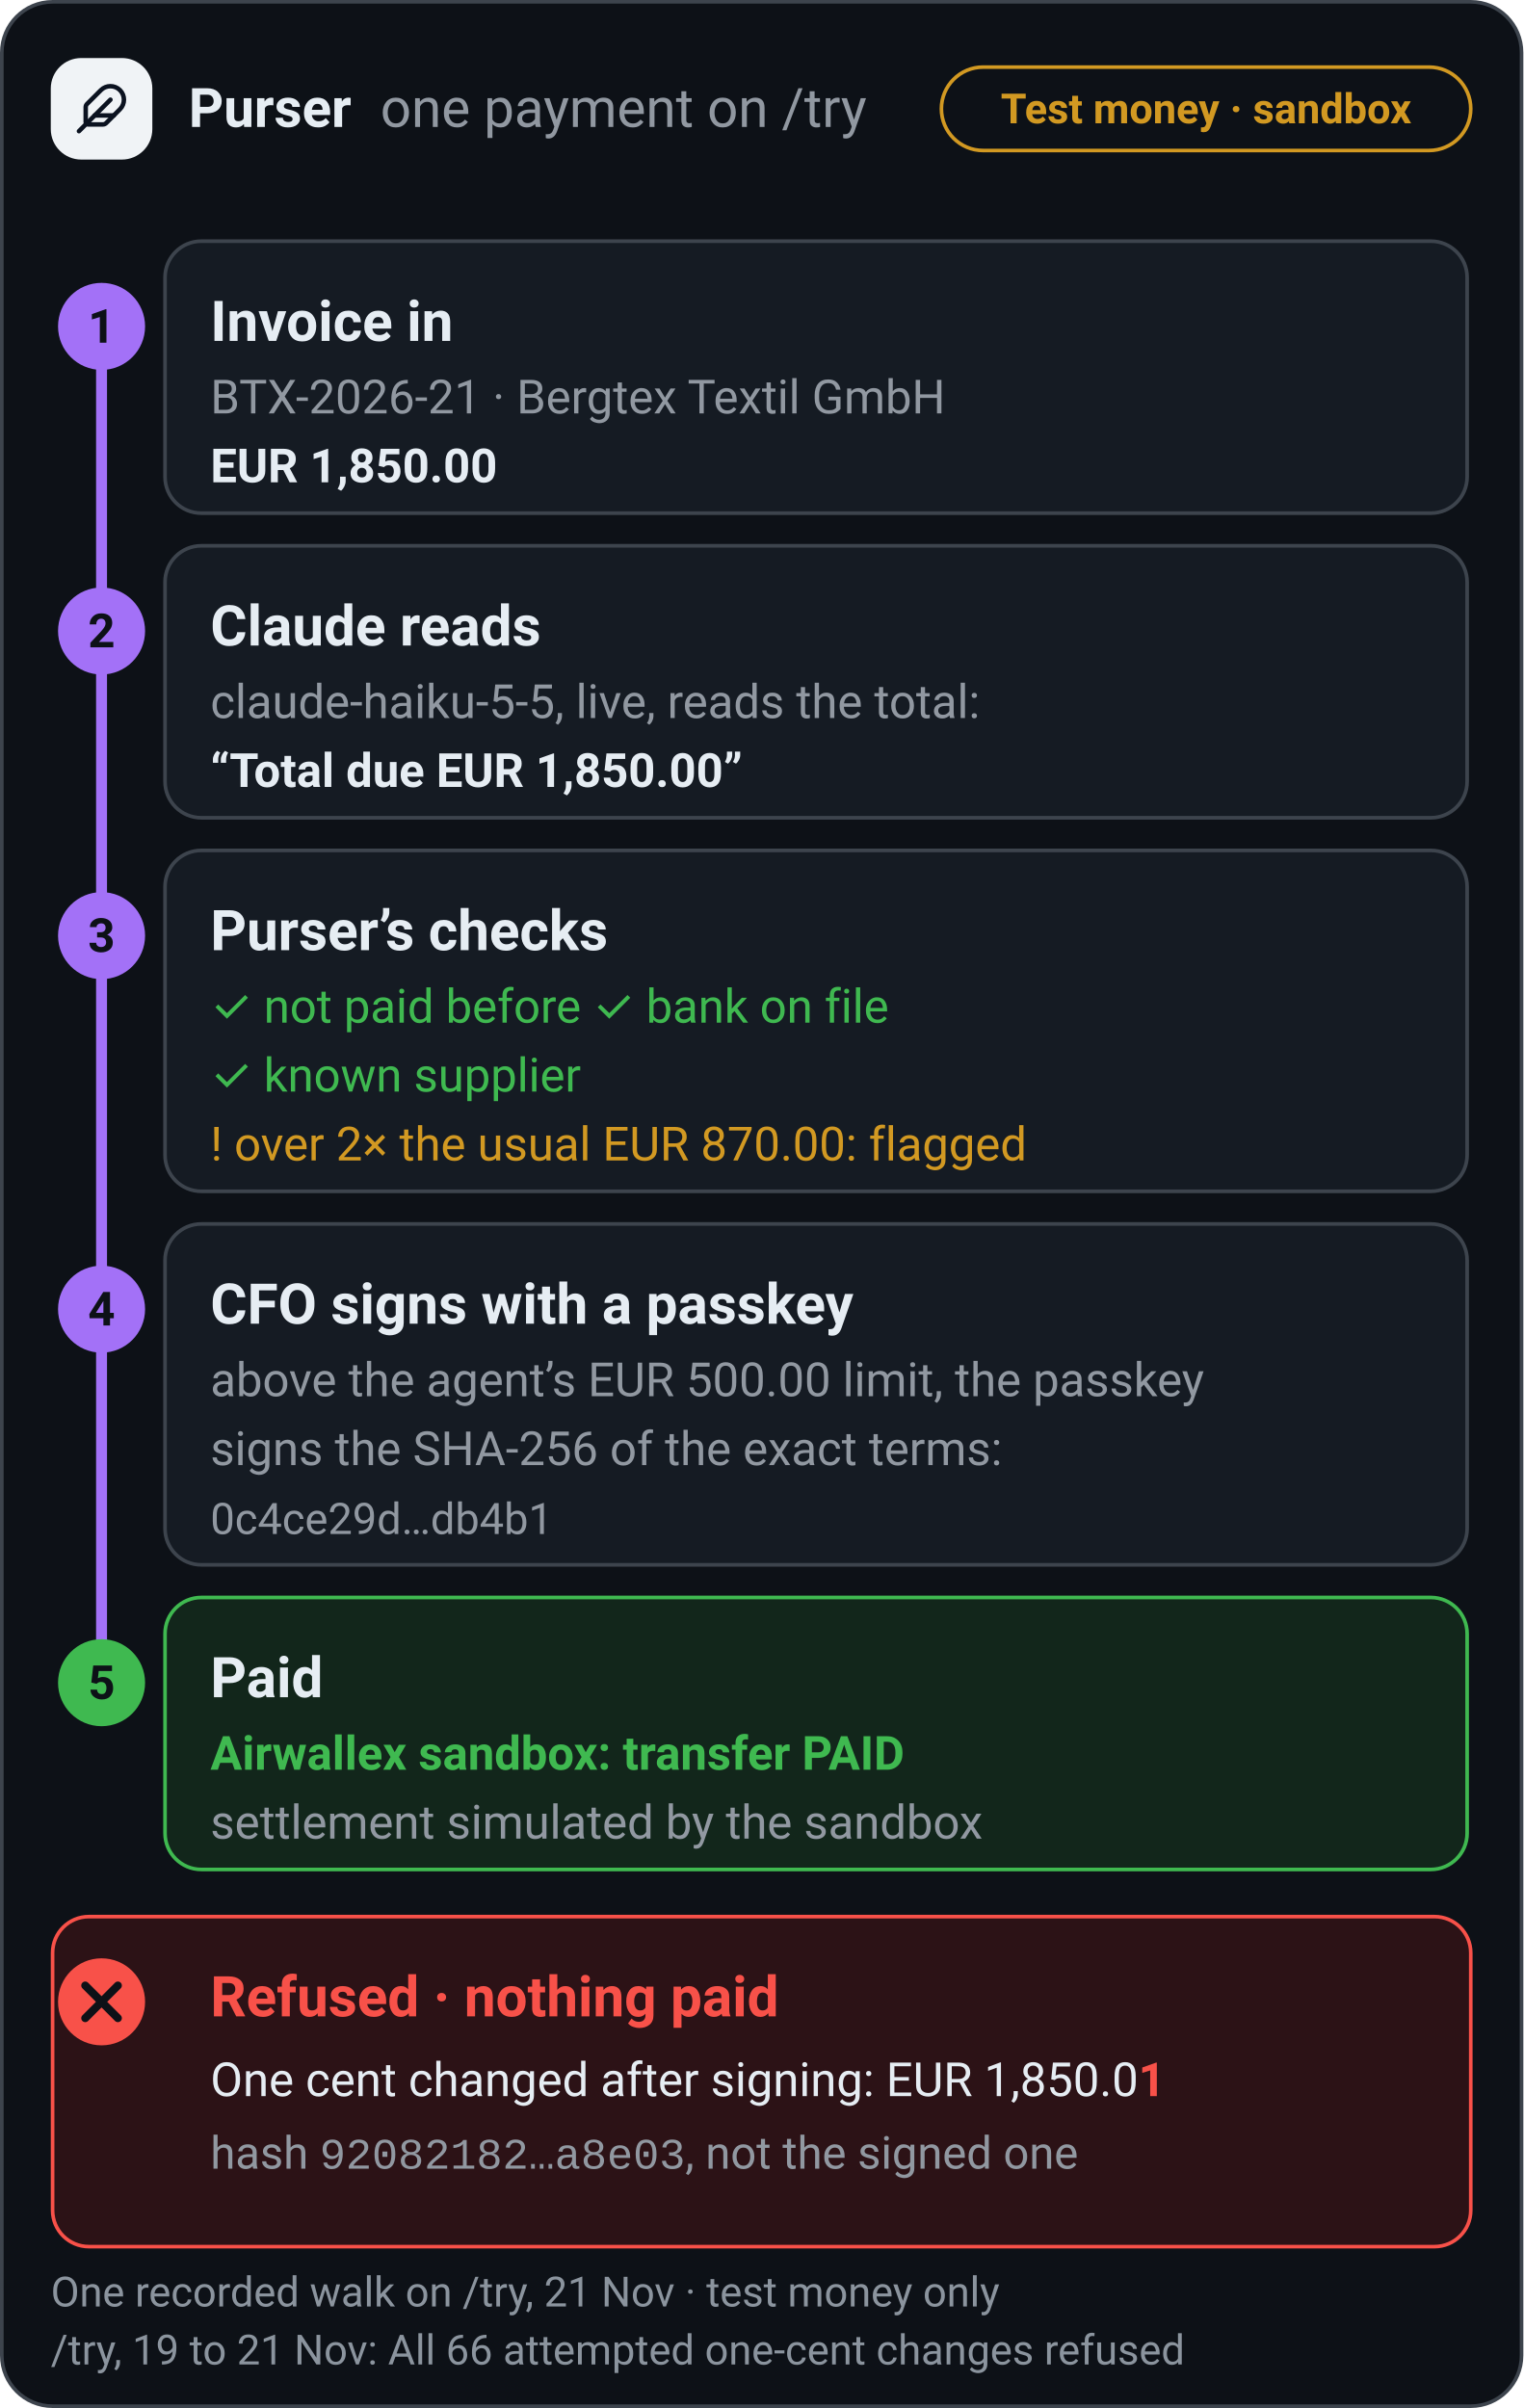
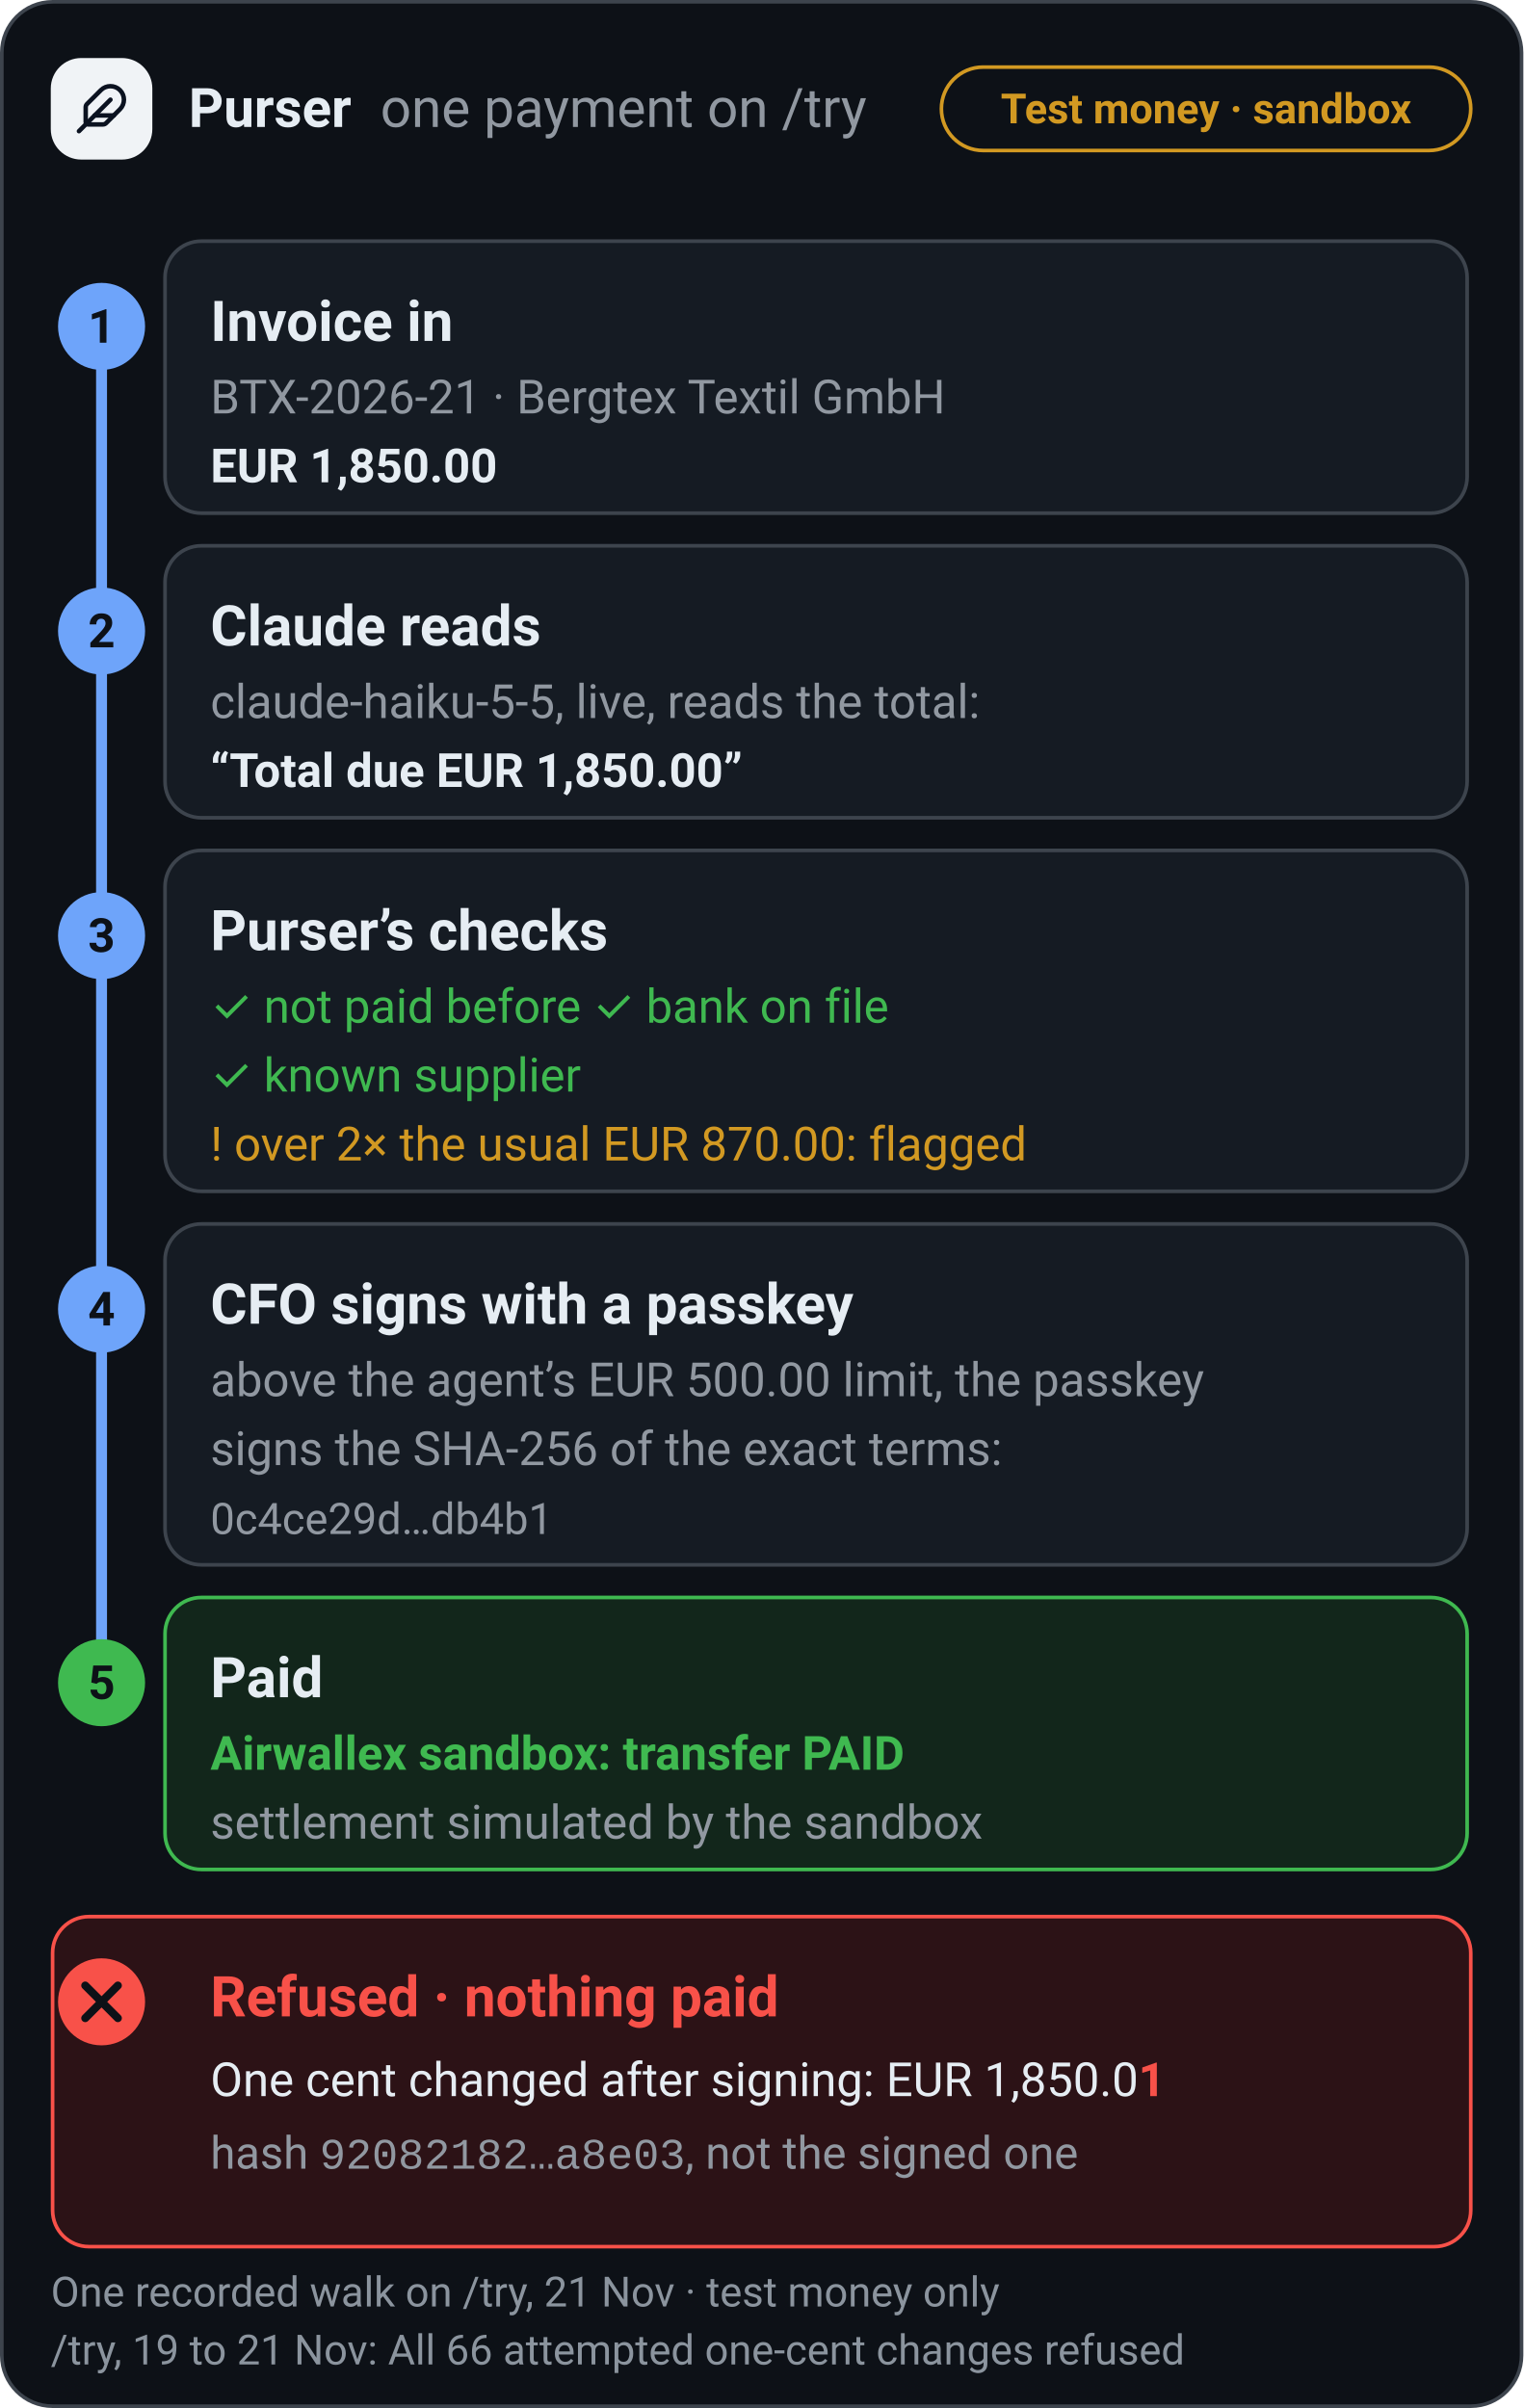
<svg xmlns="http://www.w3.org/2000/svg" viewBox="0 0 420 664" width="420" height="664" role="img" aria-labelledby="t d">
  <style>
text{font-family:ui-sans-serif,system-ui,-apple-system,'Segoe UI',Roboto,Helvetica,Arial,sans-serif}
.in{animation:in .5s cubic-bezier(.2,.7,.3,1) both}@keyframes in{from{opacity:0;transform:translateY(6px)}to{opacity:1;transform:none}}
.tick{animation:in .35s ease-out both}
.fill{transform-box:fill-box;transform-origin:left center;animation:grow 3.6s linear .3s both}.fill.v{transform-origin:center top;animation-name:growv}
@keyframes grow{from{transform:scaleX(0)}to{transform:none}}@keyframes growv{from{transform:scaleY(0)}to{transform:none}}
.cent{animation:blink .45s ease-in-out 4.55s 3 both}@keyframes blink{50%{opacity:.15}}
@media (prefers-reduced-motion:reduce){.in,.tick,.fill,.fill.v,.cent{animation:none}}
</style>
  <rect x="0.5" y="0.5" width="419" height="663" rx="14" fill="#0d1117" stroke="#3d444d" />
  <g class="in" style="animation-delay:0s">
    <rect x="14" y="16" width="28" height="28" rx="8.4" fill="#f0f3f6" />
    <g transform="translate(20.53 22.53) scale(0.62)" fill="none" stroke="#0b1220" stroke-width="2" stroke-linecap="round" stroke-linejoin="round">
      <path d="M12.67 19a2 2 0 0 0 1.416-.588l6.154-6.172a6 6 0 0 0-8.49-8.49L5.586 9.914A2 2 0 0 0 5 11.328V18a1 1 0 0 0 1 1z" />
      <path d="M16 8 2 22" />
      <path d="M17.5 15H9" />
    </g>
    <text x="52" y="35" font-size="15" font-weight="700" fill="#e6edf3">Purser<tspan dx="8" font-weight="400" fill="#9198a1">one payment on /try</tspan>
    </text>
    <rect x="259.55" y="18.5" width="145.95" height="23" rx="11.5" fill="none" stroke="#d29922" />
    <text x="332.53" y="34" font-size="11.5" font-weight="600" fill="#d29922" text-anchor="middle">Test money · sandbox</text>
  </g>
  <rect x="26.5" y="90" width="3" height="374" fill="#262c36" />
-   <rect class="fill v" x="26.5" y="90" width="3" height="374" fill="#a371f7" style="animation-duration:3.6s" />
+   <rect class="fill v" x="26.5" y="90" width="3" height="374" fill="#6ea4fa" style="animation-duration:3.6s" />
  <g class="in" style="animation-delay:0.3s">
    <rect x="45.5" y="66.5" width="359" height="75" rx="10" fill="#151b23" stroke="#3d444d" />
-     <circle cx="28" cy="90" r="12" fill="#a371f7" />
+     <circle cx="28" cy="90" r="12" fill="#6ea4fa" />
    <text x="28" y="94.5" font-size="13" font-weight="700" fill="#0d1117" text-anchor="middle">1</text>
    <text x="58" y="94" font-size="15.5" font-weight="650" fill="#e6edf3">Invoice in</text>
    <text x="58" y="114" font-size="13" fill="#9198a1">BTX-2026-21 · Bergtex Textil GmbH</text>
    <text x="58" y="133" font-size="13" font-weight="600" fill="#e6edf3">EUR 1,850.00</text>
  </g>
  <g class="in" style="animation-delay:1.05s">
    <rect x="45.5" y="150.5" width="359" height="75" rx="10" fill="#151b23" stroke="#3d444d" />
-     <circle cx="28" cy="174" r="12" fill="#a371f7" />
+     <circle cx="28" cy="174" r="12" fill="#6ea4fa" />
    <text x="28" y="178.5" font-size="13" font-weight="700" fill="#0d1117" text-anchor="middle">2</text>
    <text x="58" y="178" font-size="15.5" font-weight="650" fill="#e6edf3">Claude reads</text>
    <text x="58" y="198" font-size="13" fill="#9198a1">claude-haiku-5-5, live, reads the total:</text>
    <text x="58" y="217" font-size="13" font-weight="600" fill="#e6edf3">“Total due EUR 1,850.00”</text>
  </g>
  <g class="in" style="animation-delay:1.8s">
    <rect x="45.5" y="234.5" width="359" height="94" rx="10" fill="#151b23" stroke="#3d444d" />
-     <circle cx="28" cy="258" r="12" fill="#a371f7" />
+     <circle cx="28" cy="258" r="12" fill="#6ea4fa" />
    <text x="28" y="262.5" font-size="13" font-weight="700" fill="#0d1117" text-anchor="middle">3</text>
    <text x="58" y="262" font-size="15.5" font-weight="650" fill="#e6edf3">Purser’s checks</text>
    <text x="58" y="282" font-size="13" fill="#3fb950" class="tick" style="animation-delay:2.15s">✓ not paid before   ✓ bank on file</text>
    <text x="58" y="301" font-size="13" fill="#3fb950" class="tick" style="animation-delay:2.33s">✓ known supplier</text>
    <text x="58" y="320" font-size="13" fill="#d29922">! over 2× the usual EUR 870.00: flagged</text>
  </g>
  <g class="in" style="animation-delay:2.55s">
    <rect x="45.5" y="337.5" width="359" height="94" rx="10" fill="#151b23" stroke="#3d444d" />
-     <circle cx="28" cy="361" r="12" fill="#a371f7" />
+     <circle cx="28" cy="361" r="12" fill="#6ea4fa" />
    <text x="28" y="365.5" font-size="13" font-weight="700" fill="#0d1117" text-anchor="middle">4</text>
    <text x="58" y="365" font-size="15.5" font-weight="650" fill="#e6edf3">CFO signs with a passkey</text>
    <text x="58" y="385" font-size="13" fill="#9198a1">above the agent’s EUR 500.00 limit, the passkey</text>
    <text x="58" y="404" font-size="13" fill="#9198a1">signs the SHA-256 of the exact terms:</text>
    <text x="58" y="423" font-family="ui-monospace,SFMono-Regular,Menlo,Consolas,'Liberation Mono',monospace" font-size="12" fill="#9198a1">0c4ce29d…db4b1</text>
  </g>
  <g class="in" style="animation-delay:3.3s">
    <rect x="45.5" y="440.5" width="359" height="75" rx="10" fill="#12261b" stroke="#3fb950" />
    <circle cx="28" cy="464" r="12" fill="#3fb950" />
    <text x="28" y="468.5" font-size="13" font-weight="700" fill="#0d1117" text-anchor="middle">5</text>
    <text x="58" y="468" font-size="15.5" font-weight="650" fill="#e6edf3">Paid</text>
    <text x="58" y="488" font-size="13" font-weight="600" fill="#3fb950">Airwallex sandbox: transfer PAID</text>
    <text x="58" y="507" font-size="13" fill="#9198a1">settlement simulated by the sandbox</text>
  </g>
  <g class="in" style="animation-delay:4.05s">
    <rect x="14.5" y="528.5" width="391" height="91" rx="10" fill="#2c1216" stroke="#f85149" />
    <circle cx="28" cy="552" r="12" fill="#f85149" />
    <path d="M23.5 547.5l9 9m0-9l-9 9" stroke="#0d1117" stroke-width="2.2" stroke-linecap="round" />
    <text x="58" y="556" font-size="15.5" font-weight="700" fill="#f85149">Refused · nothing paid</text>
    <text x="58" y="578" font-size="13" fill="#e6edf3">One cent changed after signing: EUR 1,850.0<tspan class="cent" fill="#f85149" font-weight="700">1</tspan>
    </text>
    <text x="58" y="598" font-size="12.5" fill="#9198a1">hash <tspan font-family="ui-monospace,SFMono-Regular,Menlo,Consolas,'Liberation Mono',monospace" font-size="12">92082182…a8e03</tspan>, not the signed one</text>
  </g>
  <g class="in" style="animation-delay:4.35s">
    <text x="14" y="636" font-size="11.5" fill="#8b949e">One recorded walk on /try, 21 Nov · test money only</text>
    <text x="14" y="652" font-size="11.5" fill="#8b949e">/try, 19 to 21 Nov: All 66 attempted one-cent changes refused</text>
  </g>
</svg>
